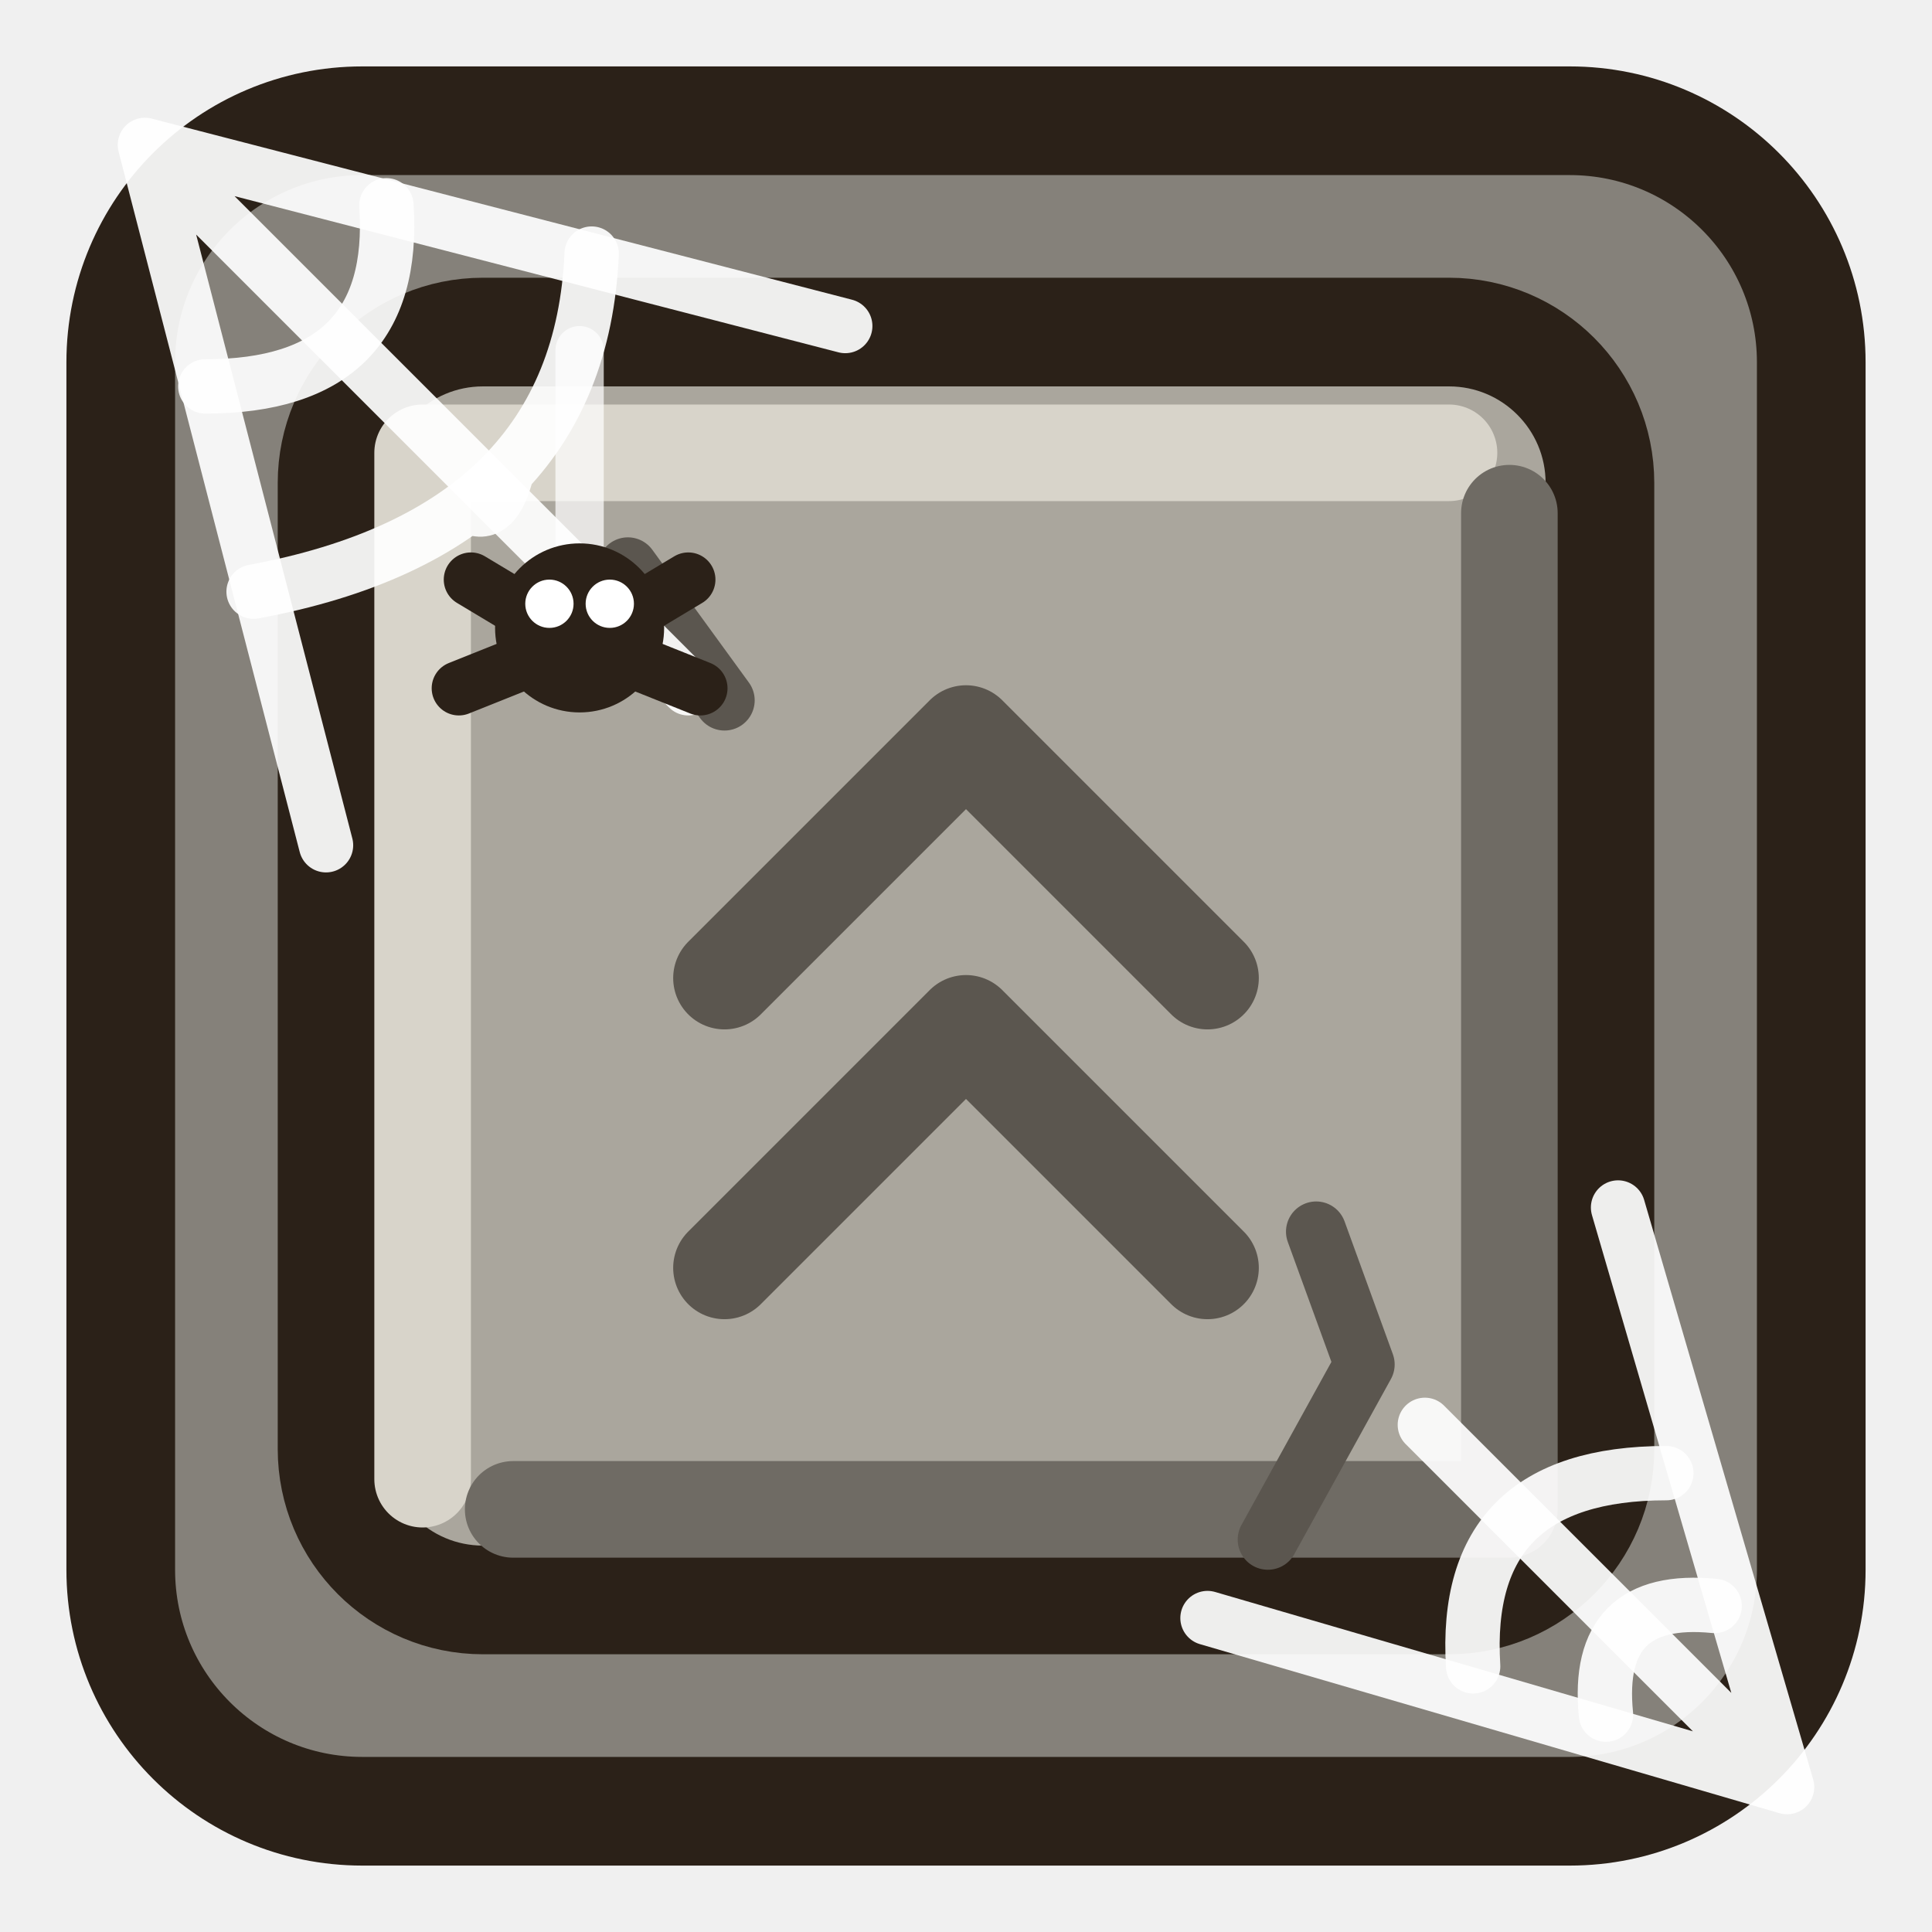
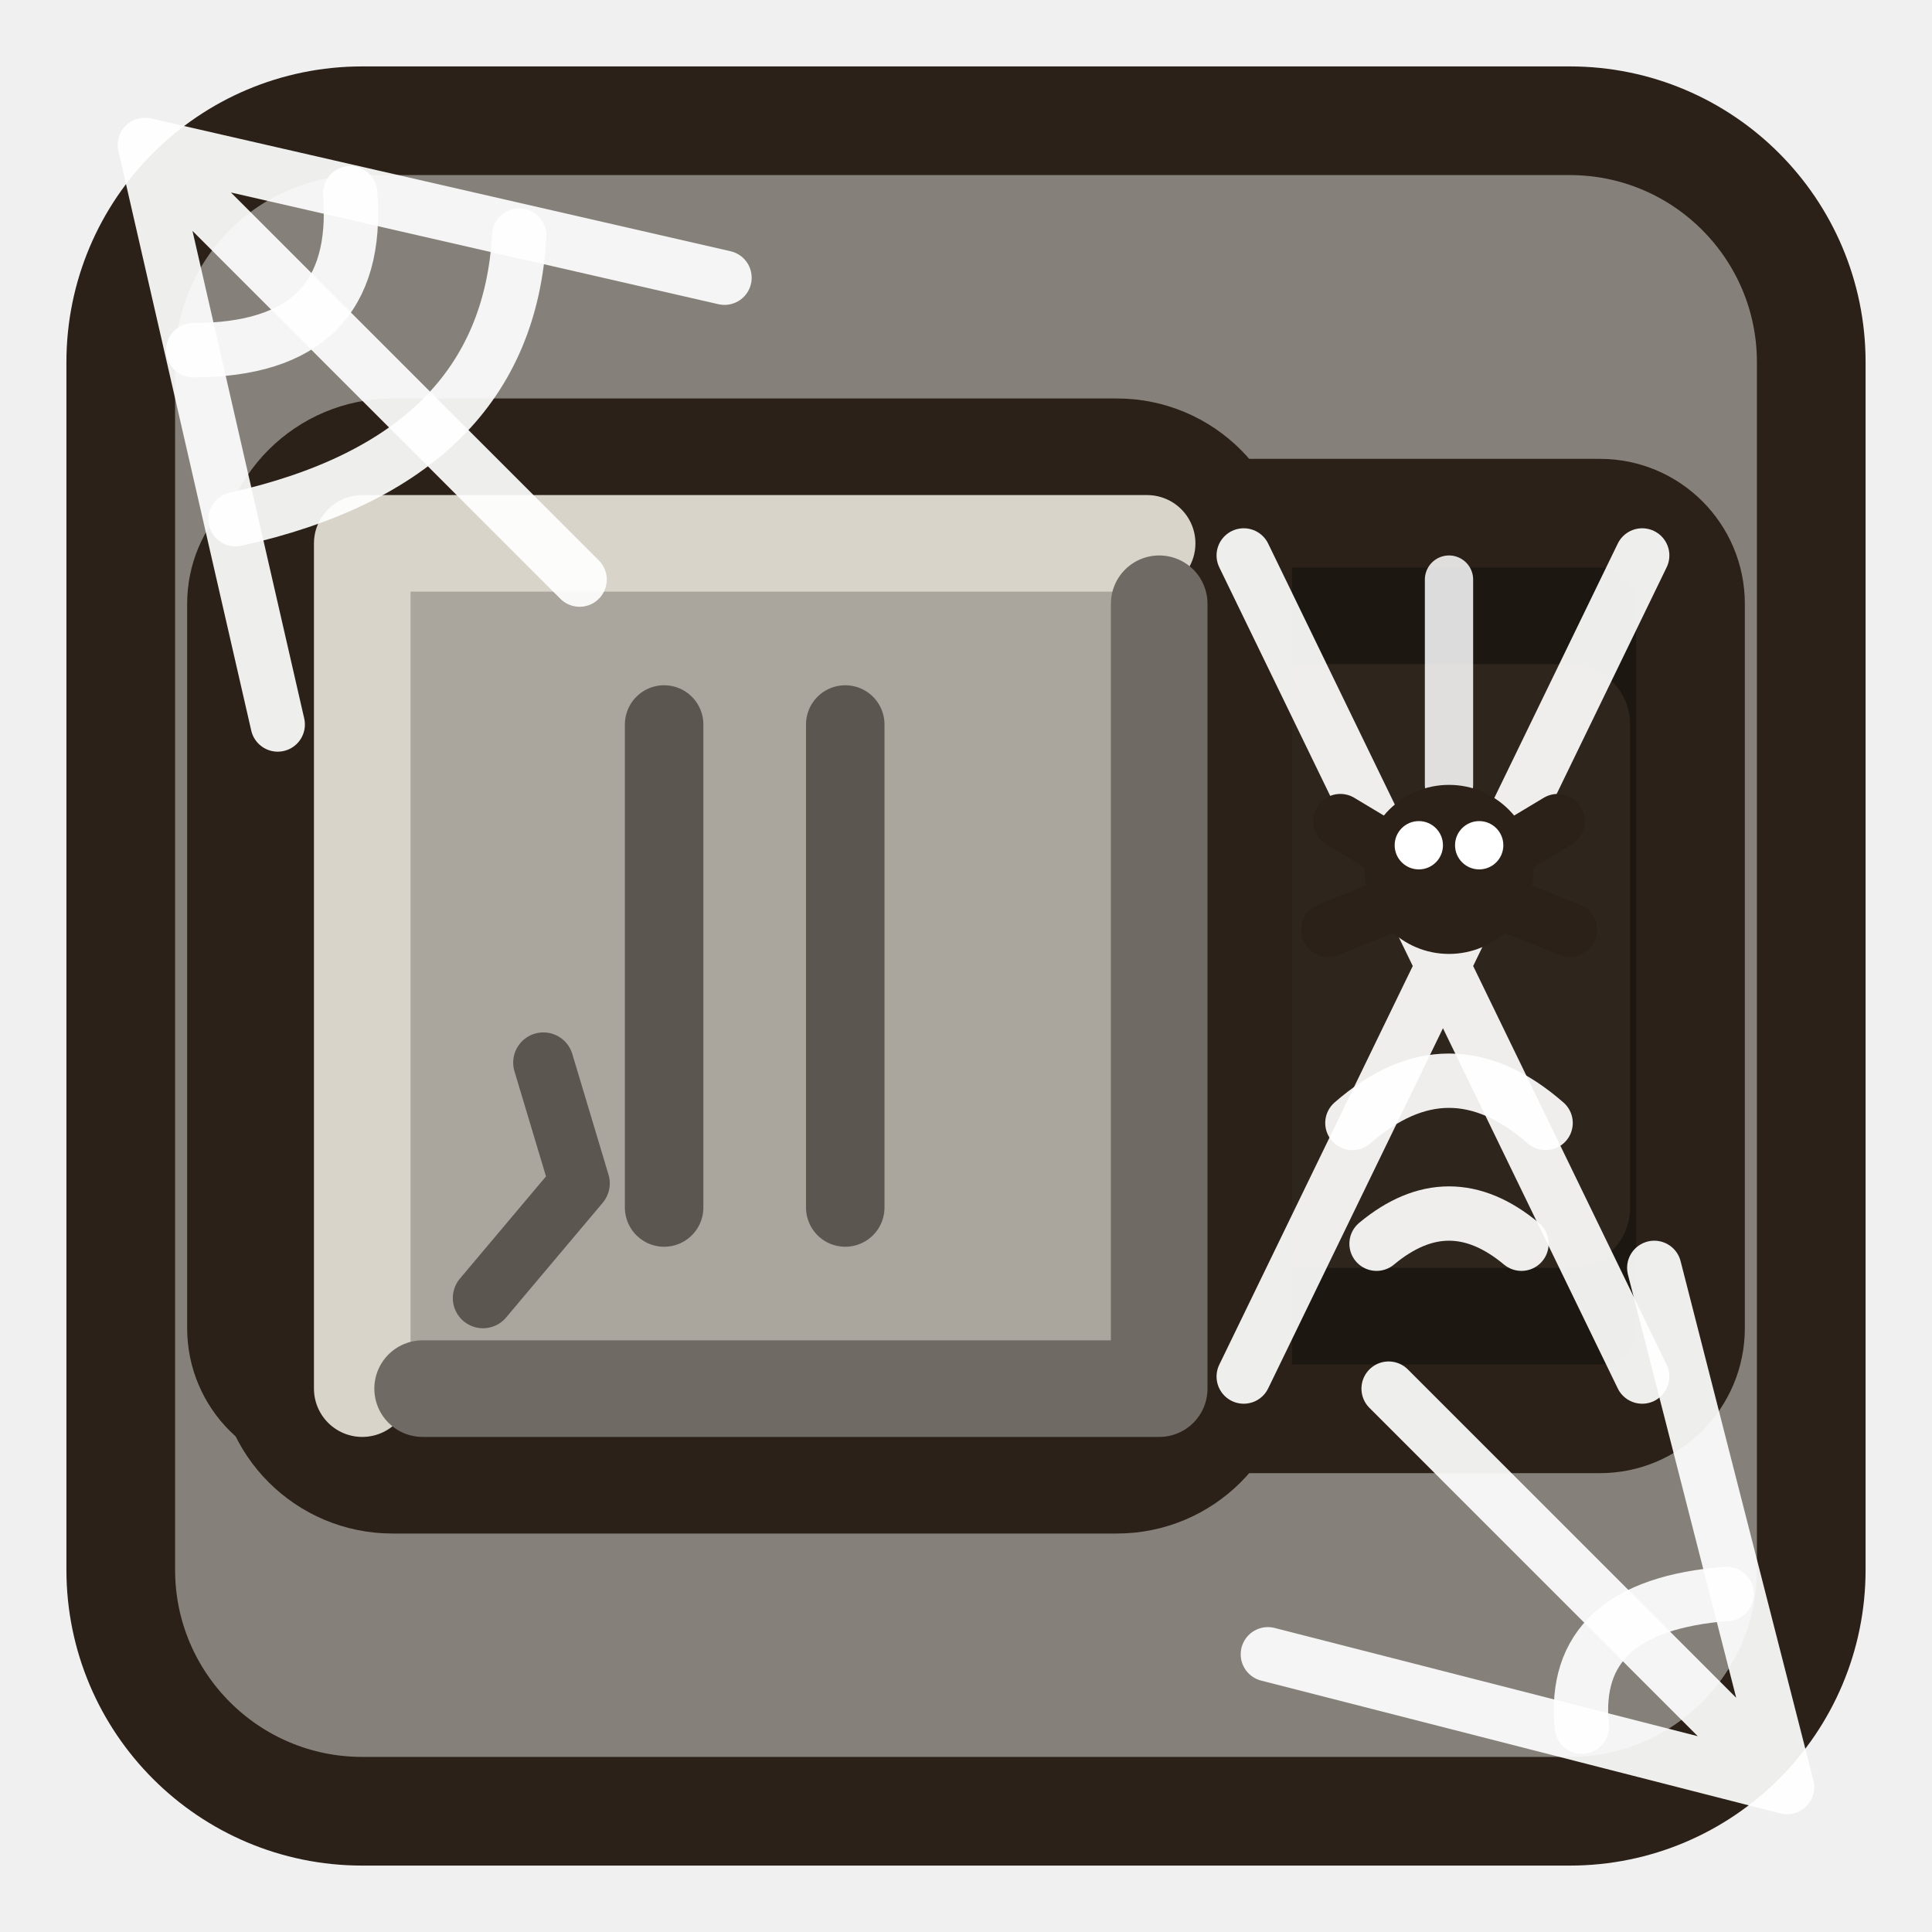
<svg xmlns="http://www.w3.org/2000/svg" viewBox="0 0 32 32">
  <g stroke="#2b2118" stroke-width="1.8" stroke-linejoin="round" stroke-linecap="round">
    <rect x="2" y="2" width="28" height="28" rx="4" fill="#85817a" />
-     <rect x="5.5" y="5.5" width="21" height="21" rx="2.5" fill="#aaa69d" />
-     <path d="M7 24.5V7.5H24" stroke="#d8d4ca" stroke-width="1.6" fill="none" />
-     <path d="M25 8.5V25H8.5" stroke="#6f6b64" stroke-width="1.6" fill="none" />
-     <path d="M12 21L16 17L20 21M12 16.2L16 12.2L20 16.2" stroke="#5b564f" stroke-width="1.7" fill="none" />
-     <path d="M21 25.5L22.6 22.6L21.8 20.4M10.4 9.4L12 11.6" stroke="#5b564f" stroke-width="1" fill="none" />
+     <rect x="4" y="8.5" width="24" height="15" rx="1.5" fill="#1d1712" />
+     <rect x="20.5" y="11" width="6.5" height="10" rx="1" fill="#2e251d" stroke="none" />
+     <rect x="4.5" y="7.5" width="16" height="17" rx="2" fill="#aaa69d" />
+     <path d="M6 23V9H19" stroke="#d8d4ca" stroke-width="1.6" fill="none" />
+     <path d="M19.2 10V23H7" stroke="#6f6b64" stroke-width="1.6" fill="none" />
+     <path d="M11 12V20M14 12V20" stroke="#5b564f" stroke-width="1.3" fill="none" />
+     <path d="M8 21.5L9.6 19.6L9 17.6" stroke="#5b564f" stroke-width="1" fill="none" />
  </g>
  <g fill="none" stroke="#ffffff" stroke-opacity=".92" stroke-width=".9" stroke-linecap="round">
-     <path d="M2.4 2.4L14 5.4M2.4 2.4L11.4 11.4M2.4 2.4L5.4 14" />
-     <path d="M6.4 3.4Q6.6 6.4 3.4 6.4M9.8 4.2Q9.6 8.8 4.2 9.8M8.4 7.8Q8.2 8.6 7.8 8.4" />
-     <path d="M29.6 29.6L20 26.8M29.6 29.6L26.8 20M29.6 29.6L23.6 23.6" />
-     <path d="M26.6 28.4Q26.4 26.4 28.4 26.6M24.4 27.6Q24.2 24.4 27.6 24.4" />
+     <path d="M20.6 9.2L27.2 22.8M27.2 9.2L20.6 22.8" />
+     <path d="M22.4 18.6Q24 17.2 25.6 18.6M22.8 20.6Q24 19.6 25.2 20.6" />
+     <path d="M2.4 2.4L12 4.6M2.4 2.4L9.6 9.6M2.4 2.4L4.6 12" />
+     <path d="M5.8 3.2Q6 5.8 3.2 5.8M8.6 3.9Q8.4 7.6 3.9 8.6" />
+     <path d="M29.6 29.6L21 27.4M29.6 29.6L27.4 21M29.6 29.6L23 23" />
+     <path d="M26.2 28.6Q26 26.6 28.6 26.4" />
  </g>
  <g stroke="#2b2118" stroke-width=".9" stroke-linecap="round" fill="none">
-     <path d="M9.6 5.8V9.2" stroke="#ffffff" stroke-opacity=".7" stroke-width=".8" />
-     <path d="M7.8 9.6L8.8 10.2M7.6 11.4L8.6 11M11.4 9.6L10.4 10.2M11.6 11.4L10.6 11" />
-     <circle cx="9.6" cy="10.4" r="1.4" fill="#2b2118" stroke="none" />
-     <circle cx="9.1" cy="10" r=".4" fill="#fff" stroke="none" />
-     <circle cx="10.1" cy="10" r=".4" fill="#fff" stroke="none" />
+     <path d="M24 9.6V13" stroke="#ffffff" stroke-opacity=".85" stroke-width=".8" />
+     <path d="M22.2 13.6L23.2 14.2M22 15.4L23 15M25.8 13.6L24.8 14.2M26 15.4L25 15" />
+     <circle cx="24" cy="14.4" r="1.4" fill="#2b2118" stroke="none" />
+     <circle cx="23.5" cy="14" r=".4" fill="#fff" stroke="none" />
+     <circle cx="24.5" cy="14" r=".4" fill="#fff" stroke="none" />
  </g>
</svg>
